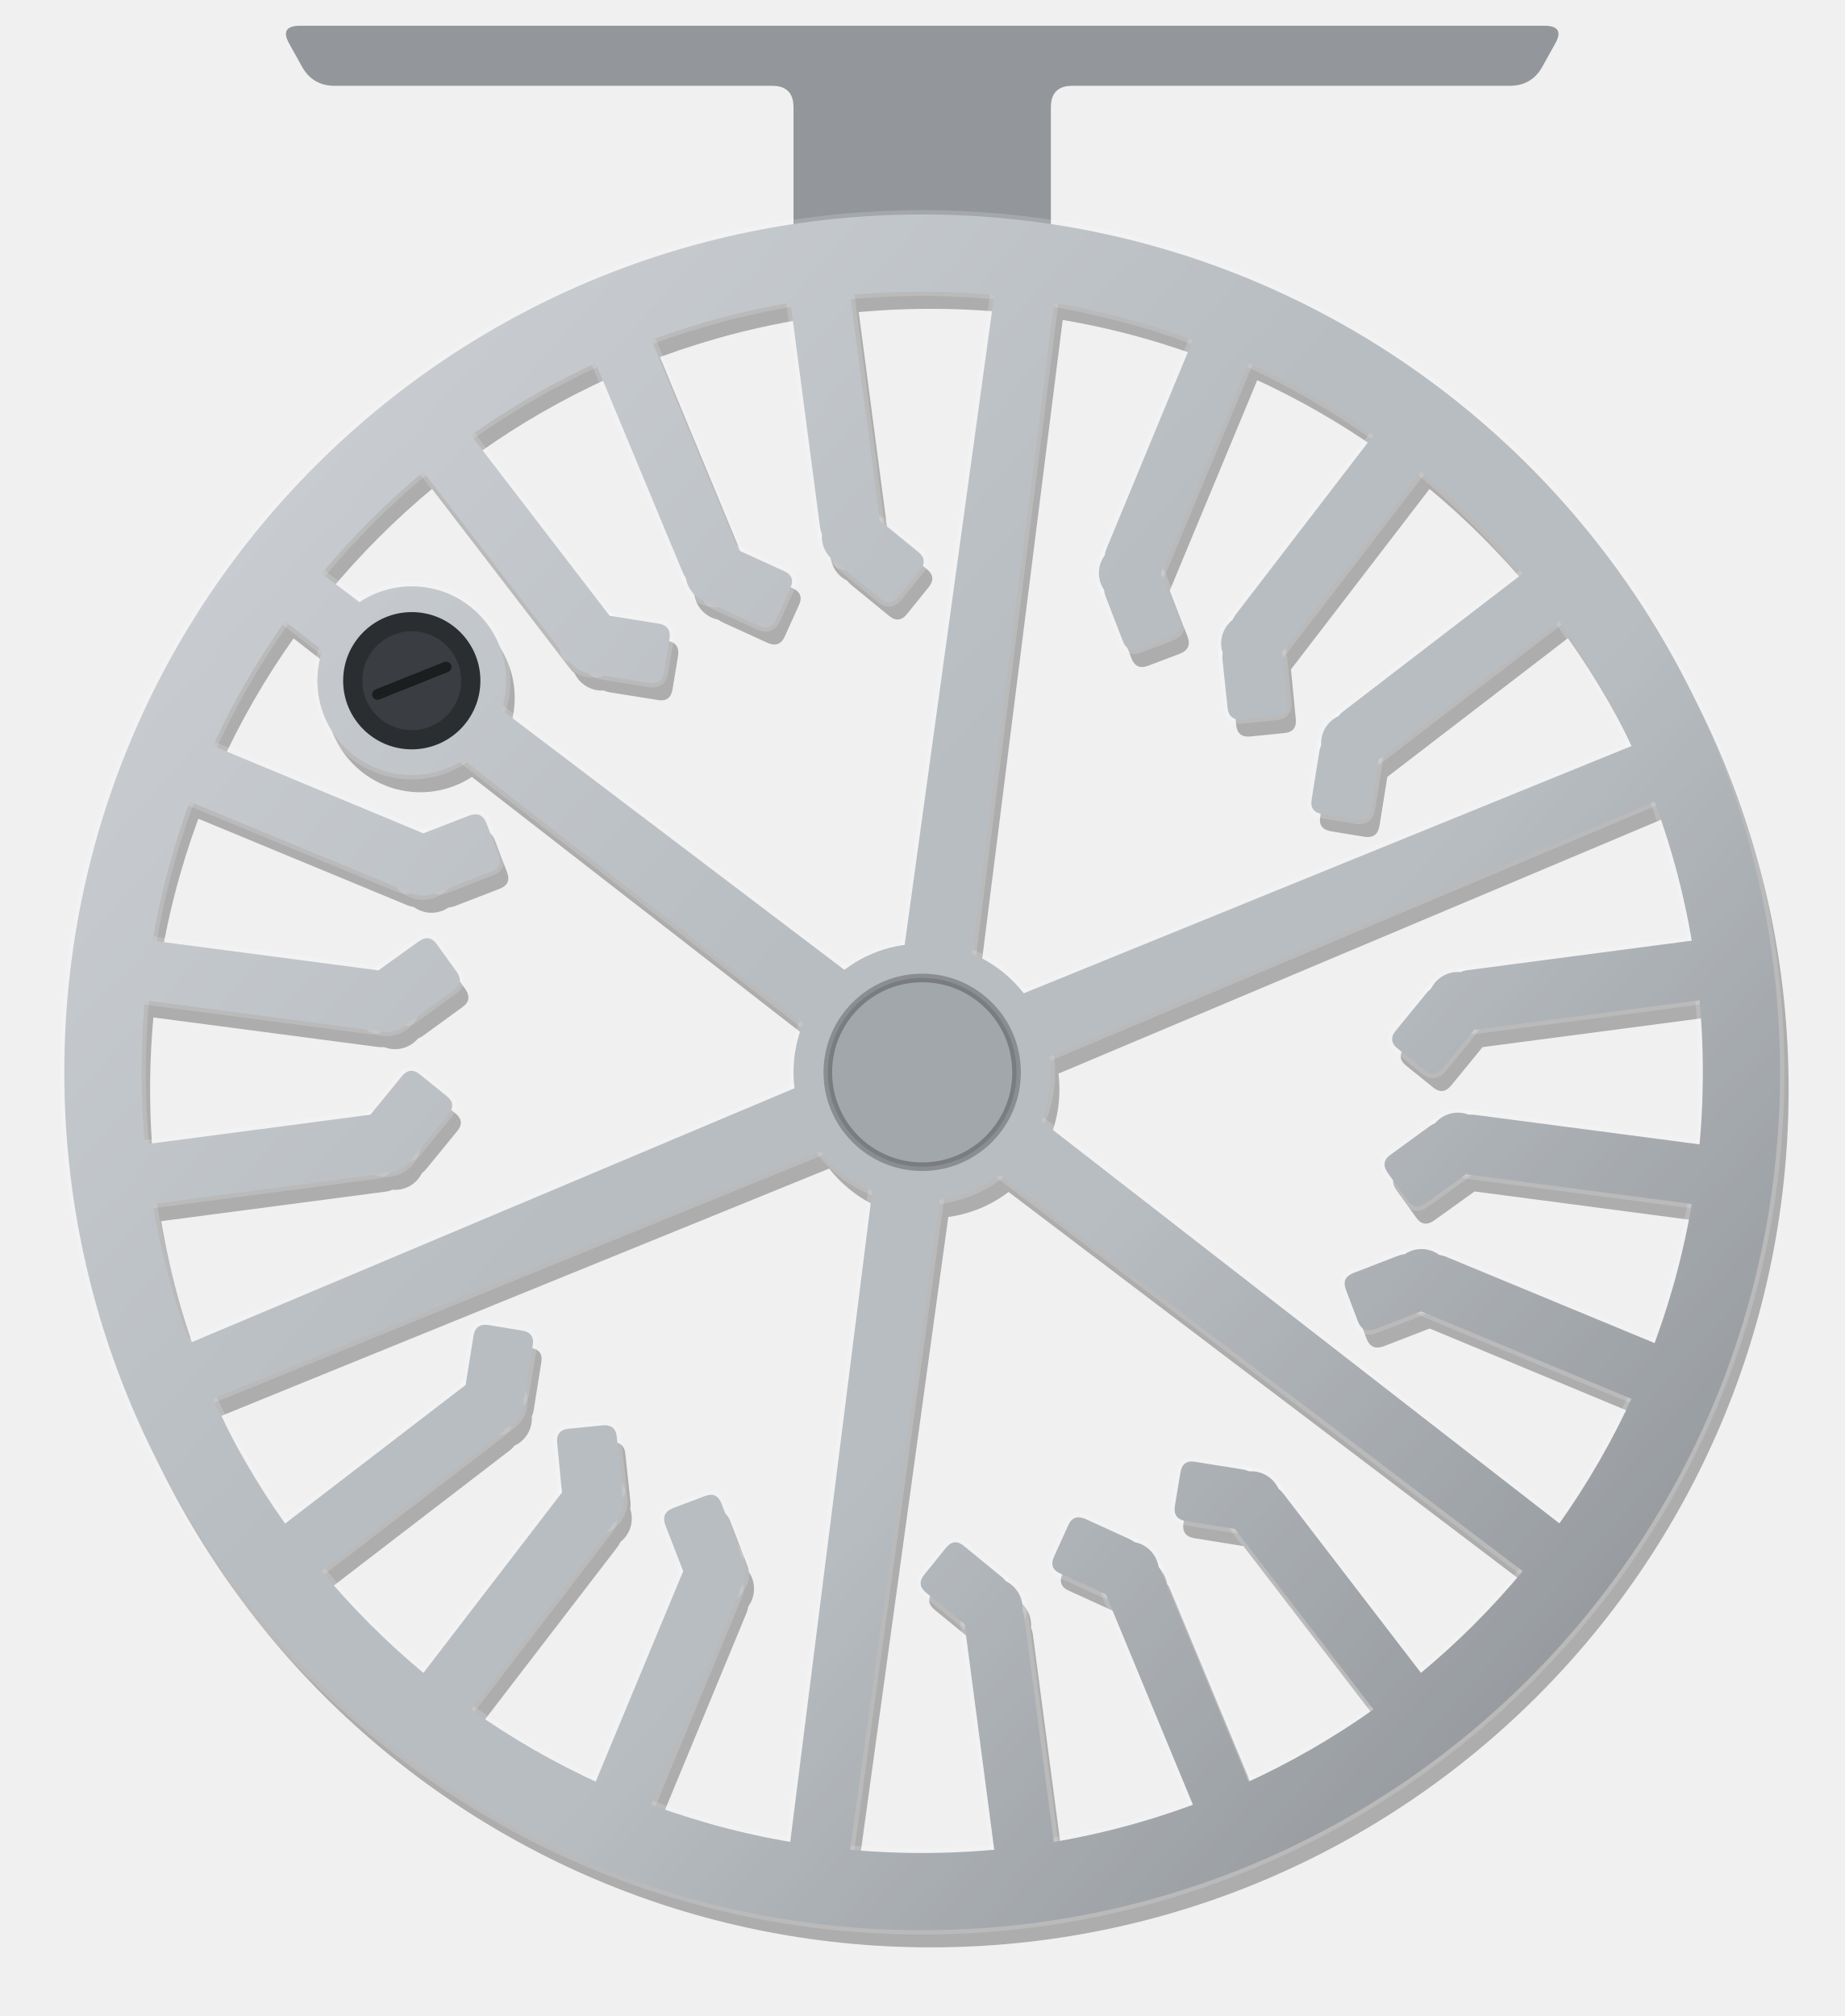
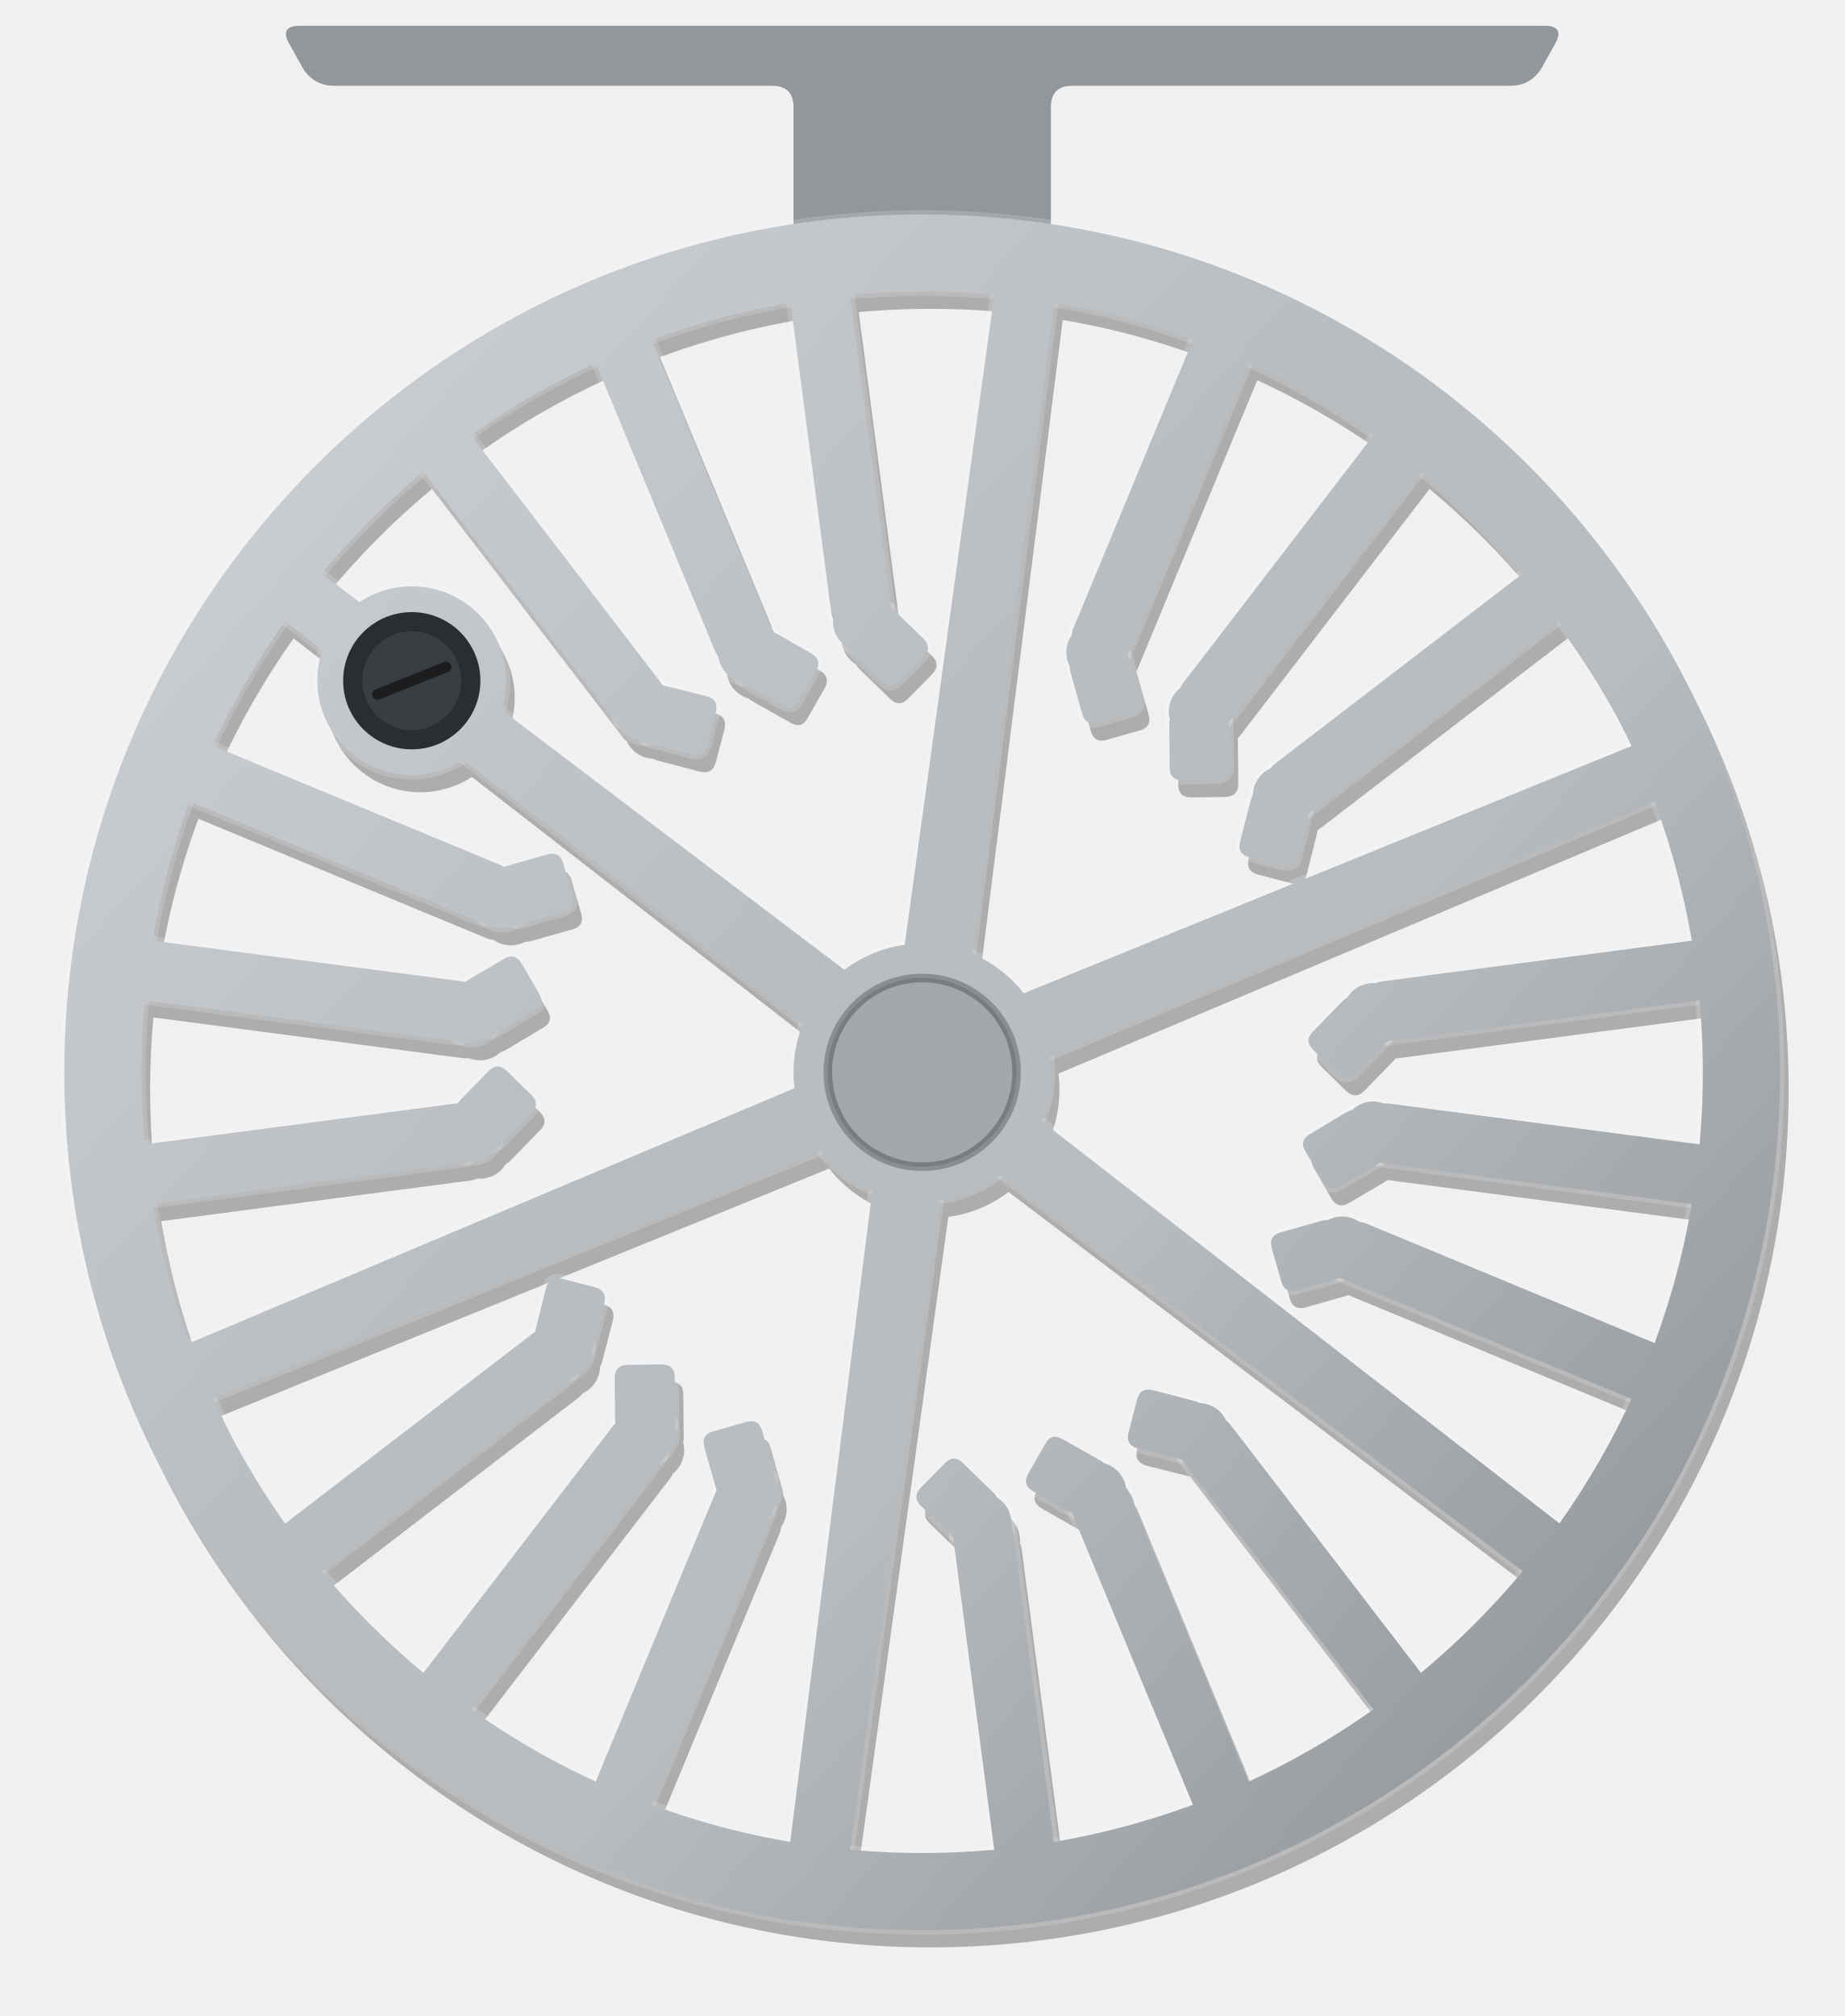
<svg xmlns="http://www.w3.org/2000/svg" viewBox="-215 -250 430 470" color="#b8bdc2">
  <defs>
    <linearGradient id="sheen" x1="0" y1="0" x2="1" y2="1">
      <stop offset="0" stop-color="#fff" stop-opacity=".4" />
      <stop offset=".45" stop-color="#fff" stop-opacity="0" />
      <stop offset=".6" stop-color="#000" stop-opacity="0" />
      <stop offset="1" stop-color="#000" stop-opacity=".3" />
    </linearGradient>
    <g id="back" fill-rule="evenodd">
      <path d="M-147.5 -239.7Q-150 -244 -145 -244L145 -244Q150 -244 147.5 -239.7L144.5 -234.3Q142 -230 137 -230L35 -230Q30 -230 30 -225L30 -191Q30 -186 25 -186L-25 -186Q-30 -186 -30 -191L-30 -225Q-30 -230 -35 -230L-137 -230Q-142 -230 -144.5 -234.3Z" />
    </g>
    <g id="body" fill-rule="evenodd">
      <path d="M-200 0a200 200 0 1 0 400 0a200 200 0 1 0 -400 0ZM-182 0a182 182 0 1 0 364 0a182 182 0 1 0 -364 0Z" />
-       <path d="M68.2 -175.2Q65.5 -176.4 64.3 -173.6L42.9 -121.9Q41.8 -119.1 44.5 -117.9L51.9 -114.9Q54.7 -113.7 55.8 -116.5L77.3 -168.2Q78.4 -171 75.6 -172.2Z" />
-       <path d="M44.5 -115Q41.7 -113.9 42.7 -111.1L46.8 -100.5Q47.9 -97.7 50.7 -98.8L58.1 -101.6Q60.9 -102.7 59.9 -105.5L55.8 -116.1Q54.8 -118.9 52 -117.8Z" />
-       <path d="M41.2 -116.4a7 7 0 1 0 14 0a7 7 0 1 0 -14 0Z" />
-       <path d="M111.3 -151.6Q108.9 -153.4 107.1 -151L73 -106.6Q71.2 -104.2 73.5 -102.4L79.9 -97.5Q82.3 -95.7 84.1 -98.1L118.2 -142.5Q120 -144.9 117.6 -146.7Z" />
-       <path d="M72.7 -99.6Q69.7 -99.2 70 -96.3L71.2 -85Q71.5 -82 74.5 -82.3L82.5 -83.1Q85.4 -83.4 85.1 -86.4L84 -97.7Q83.7 -100.7 80.7 -100.4Z" />
-       <path d="M69.7 -100a7 7 0 1 0 14 0a7 7 0 1 0 -14 0Z" />
-       <path d="M146.7 -117.6Q144.9 -120 142.5 -118.2L98.1 -84.1Q95.7 -82.3 97.5 -79.9L102.4 -73.5Q104.2 -71.2 106.6 -73L151 -107.1Q153.4 -108.9 151.6 -111.3Z" />
-       <path d="M96 -77.3Q93.1 -77.8 92.6 -74.9L90.8 -63.6Q90.3 -60.7 93.3 -60.2L101.2 -58.9Q104.1 -58.5 104.6 -61.4L106.4 -72.6Q106.9 -75.6 103.9 -76.1Z" />
-       <path d="M93 -76.7a7 7 0 1 0 14 0a7 7 0 1 0 -14 0Z" />
-       <path d="M185.9 -28.5Q185.5 -31.5 182.5 -31.1L127 -23.8Q124 -23.4 124.4 -20.4L125.4 -12.5Q125.8 -9.5 128.8 -9.9L184.3 -17.2Q187.3 -17.6 186.9 -20.6Z" />
-       <path d="M121.8 -19Q119.5 -20.9 117.6 -18.5L110.4 -9.7Q108.5 -7.4 110.9 -5.5L117.1 -0.5Q119.4 1.4 121.3 -0.9L128.5 -9.7Q130.4 -12 128 -13.9Z" />
-       <path d="M117.9 -16.4a7 7 0 1 0 14 0a7 7 0 1 0 -14 0Z" />
-       <path d="M186.9 20.6Q187.3 17.6 184.3 17.2L128.8 9.9Q125.8 9.5 125.4 12.5L124.4 20.4Q124 23.4 127 23.8L182.5 31.1Q185.5 31.5 185.9 28.5Z" />
-       <path d="M122.6 13.2Q120.8 10.8 118.4 12.5L109.2 19.2Q106.8 20.9 108.5 23.4L113.2 29.9Q114.9 32.3 117.4 30.5L126.6 23.9Q129 22.1 127.3 19.7Z" />
-       <path d="M117.9 16.4a7 7 0 1 0 14 0a7 7 0 1 0 -14 0Z" />
-       <path d="M175.2 68.2Q176.4 65.5 173.6 64.3L121.9 42.9Q119.1 41.8 117.9 44.5L114.9 51.9Q113.7 54.7 116.5 55.8L168.2 77.3Q171 78.4 172.2 75.6Z" />
-       <path d="M115 44.5Q113.9 41.7 111.1 42.7L100.5 46.8Q97.7 47.9 98.8 50.7L101.6 58.1Q102.7 60.9 105.5 59.9L116.1 55.8Q118.9 54.8 117.8 52Z" />
-       <path d="M109.4 48.2a7 7 0 1 0 14 0a7 7 0 1 0 -14 0Z" />
-       <path d="M117.6 146.7Q120 144.9 118.2 142.5L84.1 98.1Q82.3 95.7 79.9 97.5L73.5 102.4Q71.2 104.2 73 106.6L107.1 151Q108.9 153.4 111.3 151.6Z" />
-       <path d="M77.3 96Q77.8 93.1 74.9 92.6L63.6 90.8Q60.7 90.3 60.2 93.3L58.9 101.2Q58.5 104.1 61.4 104.6L72.6 106.4Q75.6 106.9 76.1 103.9Z" />
-       <path d="M69.7 100a7 7 0 1 0 14 0a7 7 0 1 0 -14 0Z" />
-       <path d="M75.6 172.2Q78.4 171 77.3 168.2L55.8 116.5Q54.7 113.7 51.9 114.9L44.5 117.9Q41.8 119.1 42.9 121.9L64.3 173.6Q65.5 176.4 68.2 175.2Z" />
-       <path d="M49.9 112.8Q51.1 110 48.3 108.8L38 104.1Q35.2 102.9 34 105.7L30.7 113Q29.5 115.7 32.3 116.9L42.6 121.6Q45.4 122.8 46.6 120.1Z" />
-       <path d="M41.2 116.4a7 7 0 1 0 14 0a7 7 0 1 0 -14 0Z" />
-       <path d="M28.5 185.9Q31.5 185.5 31.1 182.5L23.8 127Q23.4 124 20.4 124.4L12.5 125.4Q9.5 125.8 9.9 128.8L17.2 184.3Q17.6 187.3 20.6 186.9Z" />
-       <path d="M19 121.8Q20.9 119.5 18.5 117.6L9.7 110.4Q7.4 108.5 5.5 110.9L0.5 117.1Q-1.4 119.4 0.9 121.3L9.7 128.5Q12 130.4 13.9 128Z" />
-       <path d="M9.4 124.9a7 7 0 1 0 14 0a7 7 0 1 0 -14 0Z" />
-       <path d="M-68.2 175.2Q-65.5 176.4 -64.3 173.6L-42.9 121.9Q-41.8 119.1 -44.5 117.9L-51.9 114.9Q-54.7 113.7 -55.8 116.5L-77.3 168.2Q-78.4 171 -75.6 172.2Z" />
-       <path d="M-44.5 115Q-41.7 113.9 -42.7 111.1L-46.8 100.5Q-47.9 97.7 -50.7 98.8L-58.1 101.6Q-60.9 102.7 -59.9 105.5L-55.8 116.1Q-54.8 118.9 -52 117.8Z" />
-       <path d="M-55.2 116.4a7 7 0 1 0 14 0a7 7 0 1 0 -14 0Z" />
-       <path d="M-111.3 151.6Q-108.9 153.4 -107.1 151L-73 106.6Q-71.2 104.2 -73.5 102.4L-79.9 97.5Q-82.3 95.7 -84.1 98.1L-118.2 142.5Q-120 144.9 -117.6 146.7Z" />
-       <path d="M-72.7 99.6Q-69.7 99.2 -70 96.3L-71.2 85Q-71.5 82 -74.5 82.3L-82.5 83.1Q-85.4 83.4 -85.1 86.4L-84 97.7Q-83.7 100.7 -80.7 100.4Z" />
-       <path d="M-83.7 100a7 7 0 1 0 14 0a7 7 0 1 0 -14 0Z" />
-       <path d="M-146.7 117.6Q-144.9 120 -142.5 118.2L-98.1 84.1Q-95.7 82.3 -97.5 79.9L-102.4 73.5Q-104.2 71.2 -106.6 73L-151 107.1Q-153.4 108.9 -151.6 111.3Z" />
-       <path d="M-96 77.3Q-93.1 77.8 -92.6 74.9L-90.8 63.6Q-90.3 60.7 -93.3 60.2L-101.2 58.9Q-104.1 58.5 -104.6 61.4L-106.4 72.6Q-106.9 75.6 -103.9 76.1Z" />
-       <path d="M-107 76.7a7 7 0 1 0 14 0a7 7 0 1 0 -14 0Z" />
-       <path d="M-185.9 28.5Q-185.5 31.5 -182.5 31.1L-127 23.8Q-124 23.4 -124.4 20.4L-125.4 12.5Q-125.8 9.5 -128.8 9.9L-184.3 17.2Q-187.3 17.6 -186.9 20.6Z" />
-       <path d="M-121.8 19Q-119.5 20.9 -117.6 18.5L-110.4 9.7Q-108.5 7.4 -110.9 5.5L-117.1 0.5Q-119.4 -1.4 -121.3 0.9L-128.5 9.7Q-130.4 12 -128 13.9Z" />
-       <path d="M-131.9 16.4a7 7 0 1 0 14 0a7 7 0 1 0 -14 0Z" />
-       <path d="M-186.9 -20.6Q-187.3 -17.6 -184.3 -17.2L-128.8 -9.9Q-125.8 -9.5 -125.4 -12.5L-124.4 -20.4Q-124 -23.4 -127 -23.8L-182.5 -31.1Q-185.5 -31.5 -185.9 -28.5Z" />
-       <path d="M-122.6 -13.2Q-120.8 -10.8 -118.4 -12.5L-109.2 -19.2Q-106.8 -20.9 -108.5 -23.4L-113.2 -29.9Q-114.9 -32.3 -117.4 -30.5L-126.6 -23.9Q-129 -22.1 -127.3 -19.7Z" />
-       <path d="M-131.9 -16.4a7 7 0 1 0 14 0a7 7 0 1 0 -14 0Z" />
-       <path d="M-175.2 -68.2Q-176.4 -65.5 -173.6 -64.3L-121.9 -42.9Q-119.1 -41.8 -117.9 -44.5L-114.9 -51.9Q-113.7 -54.7 -116.5 -55.8L-168.2 -77.3Q-171 -78.4 -172.2 -75.6Z" />
-       <path d="M-115 -44.5Q-113.9 -41.7 -111.1 -42.7L-100.5 -46.8Q-97.7 -47.9 -98.8 -50.7L-101.6 -58.1Q-102.7 -60.9 -105.5 -59.9L-116.1 -55.8Q-118.9 -54.8 -117.8 -52Z" />
-       <path d="M-123.4 -48.2a7 7 0 1 0 14 0a7 7 0 1 0 -14 0Z" />
-       <path d="M-117.6 -146.7Q-120 -144.9 -118.2 -142.5L-84.1 -98.1Q-82.3 -95.7 -79.9 -97.5L-73.5 -102.4Q-71.2 -104.2 -73 -106.6L-107.1 -151Q-108.9 -153.4 -111.3 -151.6Z" />
-       <path d="M-77.3 -96Q-77.8 -93.1 -74.9 -92.6L-63.6 -90.8Q-60.7 -90.3 -60.2 -93.3L-58.9 -101.2Q-58.5 -104.1 -61.4 -104.6L-72.6 -106.4Q-75.6 -106.9 -76.1 -103.9Z" />
-       <path d="M-83.7 -100a7 7 0 1 0 14 0a7 7 0 1 0 -14 0Z" />
-       <path d="M-75.6 -172.2Q-78.4 -171 -77.3 -168.2L-55.8 -116.5Q-54.7 -113.7 -51.9 -114.9L-44.5 -117.9Q-41.8 -119.1 -42.9 -121.9L-64.3 -173.6Q-65.5 -176.4 -68.2 -175.2Z" />
-       <path d="M-49.9 -112.8Q-51.1 -110 -48.3 -108.8L-38 -104.1Q-35.2 -102.9 -34 -105.7L-30.7 -113Q-29.5 -115.7 -32.3 -116.9L-42.6 -121.6Q-45.4 -122.8 -46.6 -120.1Z" />
-       <path d="M-55.2 -116.4a7 7 0 1 0 14 0a7 7 0 1 0 -14 0Z" />
-       <path d="M-28.5 -185.9Q-31.5 -185.5 -31.1 -182.5L-23.8 -127Q-23.4 -124 -20.4 -124.4L-12.5 -125.4Q-9.5 -125.8 -9.9 -128.8L-17.2 -184.3Q-17.6 -187.3 -20.6 -186.9Z" />
-       <path d="M-19 -121.8Q-20.9 -119.5 -18.5 -117.6L-9.7 -110.4Q-7.4 -108.5 -5.5 -110.9L-0.5 -117.1Q1.4 -119.4 -0.9 -121.3L-9.7 -128.5Q-12 -130.4 -13.9 -128Z" />
-       <path d="M-23.4 -124.9a7 7 0 1 0 14 0a7 7 0 1 0 -14 0Z" />
+       <path d="M68.2 -175.2Q65.5 -176.4 64.3 -173.6L35.2 -103.4Q34.1 -100.6 36.9 -99.5L44.3 -96.4Q47 -95.3 48.2 -98L77.3 -168.2Q78.4 -171 75.6 -172.2Z" />
+       <path d="M36.7 -96.9Q33.8 -96 34.6 -93.2L37.3 -83.6Q38.1 -80.7 41 -81.5L48.7 -83.7Q51.6 -84.5 50.8 -87.4L48.1 -96.9Q47.3 -99.8 44.4 -99Z" />
+       <path d="M33.6 -97.9a7 7 0 1 0 14 0a7 7 0 1 0 -14 0Z" />
+       <path d="M111.3 -151.6Q108.9 -153.4 107.1 -151L60.8 -90.7Q59 -88.4 61.4 -86.5L67.7 -81.7Q70.1 -79.8 71.9 -82.2L118.2 -142.5Q120 -144.9 117.6 -146.7Z" />
+       <path d="M60.5 -84.1Q57.5 -84 57.6 -81L57.7 -71.1Q57.7 -68.1 60.7 -68.1L68.7 -68.2Q71.7 -68.3 71.7 -71.3L71.6 -81.2Q71.5 -84.2 68.5 -84.1Z" />
+       <path d="M57.5 -84.1a7 7 0 1 0 14 0a7 7 0 1 0 -14 0Z" />
+       <path d="M146.7 -117.6Q144.9 -120 142.5 -118.2L82.2 -71.9Q79.8 -70.1 81.7 -67.7L86.5 -61.4Q88.4 -59 90.7 -60.8L151 -107.1Q153.4 -108.9 151.6 -111.3Z" />
+       <path d="M80.2 -65.5Q77.3 -66.3 76.6 -63.4L74.1 -53.8Q73.4 -50.9 76.3 -50.1L84 -48.1Q86.9 -47.4 87.7 -50.3L90.1 -59.9Q90.9 -62.8 88 -63.5Z" />
+       <path d="M77.1 -64.5a7 7 0 1 0 14 0a7 7 0 1 0 -14 0Z" />
+       <path d="M185.9 -28.5Q185.5 -31.5 182.5 -31.1L107.2 -21.2Q104.2 -20.8 104.6 -17.8L105.6 -9.9Q106 -6.9 109 -7.3L184.3 -17.2Q187.3 -17.6 186.9 -20.6Z" />
+       <path d="M102.2 -16.6Q100.1 -18.7 98 -16.6L91.1 -9.5Q89 -7.4 91.1 -5.3L96.8 0.3Q99 2.4 101.1 0.3L108 -6.8Q110.1 -8.9 108 -11Z" />
+       <path d="M98.1 -13.8a7 7 0 1 0 14 0a7 7 0 1 0 -14 0Z" />
+       <path d="M186.9 20.6Q187.3 17.6 184.3 17.2L109 7.3Q106 6.9 105.6 9.9L104.6 17.8Q104.2 20.8 107.2 21.2L182.5 31.1Q185.5 31.5 185.9 28.5Z" />
+       <path d="M103.1 10.4Q101.5 7.8 98.9 9.3L90.4 14.4Q87.8 15.9 89.4 18.5L93.4 25.4Q95 28 97.6 26.4L106.1 21.4Q108.7 19.9 107.1 17.3Z" />
+       <path d="M98.1 13.8a7 7 0 1 0 14 0a7 7 0 1 0 -14 0Z" />
+       <path d="M175.2 68.2Q176.4 65.5 173.6 64.3L103.4 35.2Q100.6 34.1 99.5 36.9L96.4 44.3Q95.3 47 98 48.2L168.2 77.3Q171 78.4 172.2 75.6Z" />
+       <path d="M96.9 36.7Q96 33.8 93.2 34.6L83.6 37.3Q80.7 38.1 81.5 41L83.7 48.7Q84.5 51.6 87.4 50.8L96.9 48.1Q99.8 47.3 99 44.4Z" />
+       <path d="M90.9 40.6a7 7 0 1 0 14 0a7 7 0 1 0 -14 0Z" />
+       <path d="M117.6 146.7Q120 144.9 118.2 142.5L71.9 82.2Q70.1 79.8 67.7 81.7L61.4 86.5Q59 88.4 60.8 90.7L107.1 151Q108.9 153.4 111.3 151.6Z" />
+       <path d="M65.5 80.2Q66.3 77.3 63.4 76.6L53.8 74.1Q50.9 73.4 50.1 76.3L48.1 84Q47.4 86.9 50.3 87.7L59.9 90.1Q62.8 90.9 63.5 88Z" />
+       <path d="M57.5 84.1a7 7 0 1 0 14 0a7 7 0 1 0 -14 0Z" />
+       <path d="M75.6 172.2Q78.4 171 77.3 168.2L48.2 98Q47 95.3 44.3 96.4L36.9 99.5Q34.1 100.6 35.2 103.4L64.3 173.6Q65.5 176.4 68.2 175.2Z" />
+       <path d="M42.5 94.4Q44 91.8 41.4 90.4L32.7 85.5Q30.1 84 28.7 86.6L24.7 93.6Q23.3 96.2 25.9 97.7L34.5 102.6Q37.1 104 38.6 101.4Z" />
+       <path d="M33.6 97.9a7 7 0 1 0 14 0a7 7 0 1 0 -14 0Z" />
+       <path d="M28.5 185.9Q31.5 185.5 31.1 182.5L21.2 107.2Q20.8 104.2 17.8 104.6L9.9 105.6Q6.9 106 7.3 109L17.2 184.3Q17.6 187.3 20.6 186.9Z" />
+       <path d="M16.6 102.2Q18.7 100.1 16.6 98L9.5 91.1Q7.4 89 5.3 91.1L-0.3 96.8Q-2.4 99 -0.3 101.1L6.8 108Q8.9 110.1 11 108Z" />
+       <path d="M6.8 105.1a7 7 0 1 0 14 0a7 7 0 1 0 -14 0Z" />
+       <path d="M-68.2 175.2Q-65.5 176.4 -64.3 173.6L-35.2 103.4Q-34.1 100.6 -36.9 99.5L-44.3 96.4Q-47 95.3 -48.2 98L-77.3 168.2Q-78.4 171 -75.6 172.2Z" />
+       <path d="M-36.7 96.9Q-33.8 96 -34.6 93.2L-37.3 83.6Q-38.1 80.7 -41 81.5L-48.7 83.7Q-51.6 84.5 -50.8 87.4L-48.1 96.9Q-47.3 99.8 -44.4 99Z" />
+       <path d="M-47.6 97.9a7 7 0 1 0 14 0a7 7 0 1 0 -14 0Z" />
+       <path d="M-111.3 151.6Q-108.9 153.4 -107.1 151L-60.8 90.7Q-59 88.4 -61.4 86.5L-67.7 81.7Q-70.1 79.8 -71.9 82.2L-118.2 142.5Q-120 144.9 -117.6 146.7Z" />
+       <path d="M-60.5 84.1Q-57.5 84 -57.6 81L-57.7 71.1Q-57.7 68.1 -60.7 68.1L-68.7 68.2Q-71.7 68.3 -71.7 71.3L-71.6 81.2Q-71.5 84.2 -68.5 84.1Z" />
+       <path d="M-71.5 84.1a7 7 0 1 0 14 0a7 7 0 1 0 -14 0Z" />
+       <path d="M-146.7 117.6Q-144.9 120 -142.5 118.2L-82.2 71.9Q-79.8 70.1 -81.7 67.7L-86.5 61.4Q-88.4 59 -90.7 60.8L-151 107.1Q-153.4 108.9 -151.6 111.3Z" />
+       <path d="M-80.2 65.5Q-77.3 66.3 -76.6 63.4L-74.1 53.8Q-73.4 50.9 -76.3 50.1L-84 48.1Q-86.9 47.4 -87.7 50.3L-90.1 59.9Q-90.9 62.8 -88 63.5Z" />
+       <path d="M-91.1 64.5a7 7 0 1 0 14 0a7 7 0 1 0 -14 0Z" />
+       <path d="M-185.9 28.5Q-185.5 31.5 -182.5 31.1L-107.2 21.2Q-104.2 20.8 -104.6 17.8L-105.6 9.9Q-106 6.9 -109 7.3L-184.3 17.2Q-187.3 17.6 -186.9 20.6Z" />
+       <path d="M-102.2 16.6Q-100.1 18.7 -98 16.6L-91.1 9.5Q-89 7.4 -91.1 5.3L-96.8 -0.3Q-99 -2.4 -101.1 -0.3L-108 6.8Q-110.1 8.9 -108 11Z" />
+       <path d="M-112.1 13.8a7 7 0 1 0 14 0a7 7 0 1 0 -14 0Z" />
+       <path d="M-186.9 -20.6Q-187.3 -17.6 -184.3 -17.2L-109 -7.3Q-106 -6.9 -105.6 -9.9L-104.6 -17.8Q-104.2 -20.8 -107.2 -21.2L-182.5 -31.1Q-185.5 -31.5 -185.9 -28.5Z" />
+       <path d="M-103.1 -10.4Q-101.5 -7.8 -98.9 -9.3L-90.4 -14.4Q-87.8 -15.9 -89.4 -18.5L-93.4 -25.4Q-95 -28 -97.6 -26.4L-106.1 -21.4Q-108.7 -19.9 -107.1 -17.3Z" />
+       <path d="M-112.1 -13.8a7 7 0 1 0 14 0a7 7 0 1 0 -14 0Z" />
+       <path d="M-175.2 -68.2Q-176.4 -65.5 -173.6 -64.3L-103.4 -35.2Q-100.6 -34.1 -99.5 -36.9L-96.4 -44.3Q-95.3 -47 -98 -48.2L-168.2 -77.3Q-171 -78.4 -172.2 -75.6Z" />
+       <path d="M-96.9 -36.7Q-96 -33.8 -93.2 -34.6L-83.6 -37.3Q-80.7 -38.1 -81.5 -41L-83.7 -48.7Q-84.5 -51.6 -87.4 -50.8L-96.9 -48.1Q-99.8 -47.3 -99 -44.4Z" />
+       <path d="M-104.9 -40.6a7 7 0 1 0 14 0a7 7 0 1 0 -14 0Z" />
+       <path d="M-117.6 -146.7Q-120 -144.9 -118.2 -142.5L-71.9 -82.2Q-70.1 -79.8 -67.7 -81.7L-61.4 -86.5Q-59 -88.4 -60.8 -90.7L-107.1 -151Q-108.9 -153.4 -111.3 -151.6Z" />
+       <path d="M-65.5 -80.2Q-66.3 -77.3 -63.4 -76.6L-53.8 -74.1Q-50.9 -73.4 -50.1 -76.3L-48.1 -84Q-47.4 -86.9 -50.3 -87.7L-59.9 -90.1Q-62.8 -90.9 -63.5 -88Z" />
+       <path d="M-71.5 -84.1a7 7 0 1 0 14 0a7 7 0 1 0 -14 0Z" />
+       <path d="M-75.6 -172.2Q-78.4 -171 -77.3 -168.2L-48.2 -98Q-47 -95.3 -44.3 -96.4L-36.9 -99.5Q-34.1 -100.6 -35.2 -103.4L-64.3 -173.6Q-65.5 -176.4 -68.2 -175.2Z" />
+       <path d="M-42.5 -94.4Q-44 -91.8 -41.4 -90.4L-32.7 -85.5Q-30.1 -84 -28.7 -86.6L-24.7 -93.6Q-23.3 -96.2 -25.9 -97.7L-34.5 -102.6Q-37.1 -104 -38.6 -101.4Z" />
+       <path d="M-47.6 -97.9a7 7 0 1 0 14 0a7 7 0 1 0 -14 0Z" />
+       <path d="M-28.5 -185.9Q-31.5 -185.5 -31.1 -182.5L-21.2 -107.2Q-20.8 -104.2 -17.8 -104.6L-9.9 -105.6Q-6.9 -106 -7.3 -109L-17.2 -184.3Q-17.6 -187.3 -20.6 -186.9Z" />
+       <path d="M-16.6 -102.2Q-18.7 -100.1 -16.6 -98L-9.5 -91.1Q-7.4 -89 -5.3 -91.1L0.3 -96.8Q2.4 -99 0.3 -101.1L-6.8 -108Q-8.9 -110.1 -11 -108Z" />
+       <path d="M-20.8 -105.1a7 7 0 1 0 14 0a7 7 0 1 0 -14 0Z" />
      <path d="M7.6 -19.2Q10.5 -18.8 10.9 -21.8L31.4 -184.5Q31.7 -187.5 28.8 -187.9L20.8 -188.9Q17.9 -189.3 17.5 -186.3L-4.9 -23.8Q-5.3 -20.9 -2.3 -20.5Z" />
      <path d="M20.4 -3Q21.5 -0.3 24.3 -1.4L175.5 -65.1Q178.2 -66.2 177.1 -69L174 -76.4Q172.9 -79.2 170.1 -78L18.2 -16.2Q15.4 -15 16.6 -12.3Z" />
      <path d="M12.8 16.1Q11 18.5 13.4 20.3L144.1 119.4Q146.5 121.2 148.3 118.8L153.2 112.5Q155 110.1 152.6 108.3L23.1 7.7Q20.7 5.8 18.9 8.2Z" />
      <path d="M-7.6 19.2Q-10.5 18.8 -10.9 21.8L-31.4 184.5Q-31.7 187.5 -28.8 187.9L-20.8 188.9Q-17.9 189.3 -17.5 186.3L4.9 23.8Q5.3 20.9 2.3 20.5Z" />
      <path d="M-20.4 3Q-21.5 0.3 -24.3 1.4L-175.5 65.1Q-178.2 66.2 -177.1 69L-174 76.4Q-172.9 79.2 -170.1 78L-18.2 16.2Q-15.4 15 -16.6 12.3Z" />
      <path d="M-12.8 -16.1Q-11 -18.5 -13.4 -20.3L-144.1 -119.4Q-146.5 -121.2 -148.3 -118.8L-153.2 -112.5Q-155 -110.1 -152.6 -108.3L-23.1 -7.7Q-20.7 -5.8 -18.9 -8.2Z" />
      <path d="M-30 0a30 30 0 1 0 60 0a30 30 0 1 0 -60 0Z" />
      <path d="M-141 -91.3a22 22 0 1 0 44 0a22 22 0 1 0 -44 0Z" />
    </g>
    <mask id="body-mask">
      <use href="#body" fill="#fff" />
    </mask>
  </defs>
  <use href="#back" fill="currentColor" />
  <use href="#back" fill="#000" opacity=".2" />
  <use href="#body" fill="#000" opacity=".28" transform="translate(2 4)" />
  <use href="#body" fill="none" stroke="#fff" stroke-opacity=".16" stroke-width="2" />
  <use href="#body" fill="currentColor" />
  <rect x="-215" y="-250" width="430" height="470" fill="url(#sheen)" mask="url(#body-mask)" />
  <circle r="22" fill="#000" fill-opacity=".12" />
  <circle r="22" fill="none" stroke="#000" stroke-opacity=".25" stroke-width="2" />
  <circle cx="-119" cy="-91.3" r="16" fill="#2b2e31" />
  <circle cx="-119" cy="-91.3" r="11.52" fill="#3a3e42" />
  <path d="M-127 -88.1L-111 -94.5" stroke="#1b1d1f" stroke-width="2.5" stroke-linecap="round" />
</svg>
